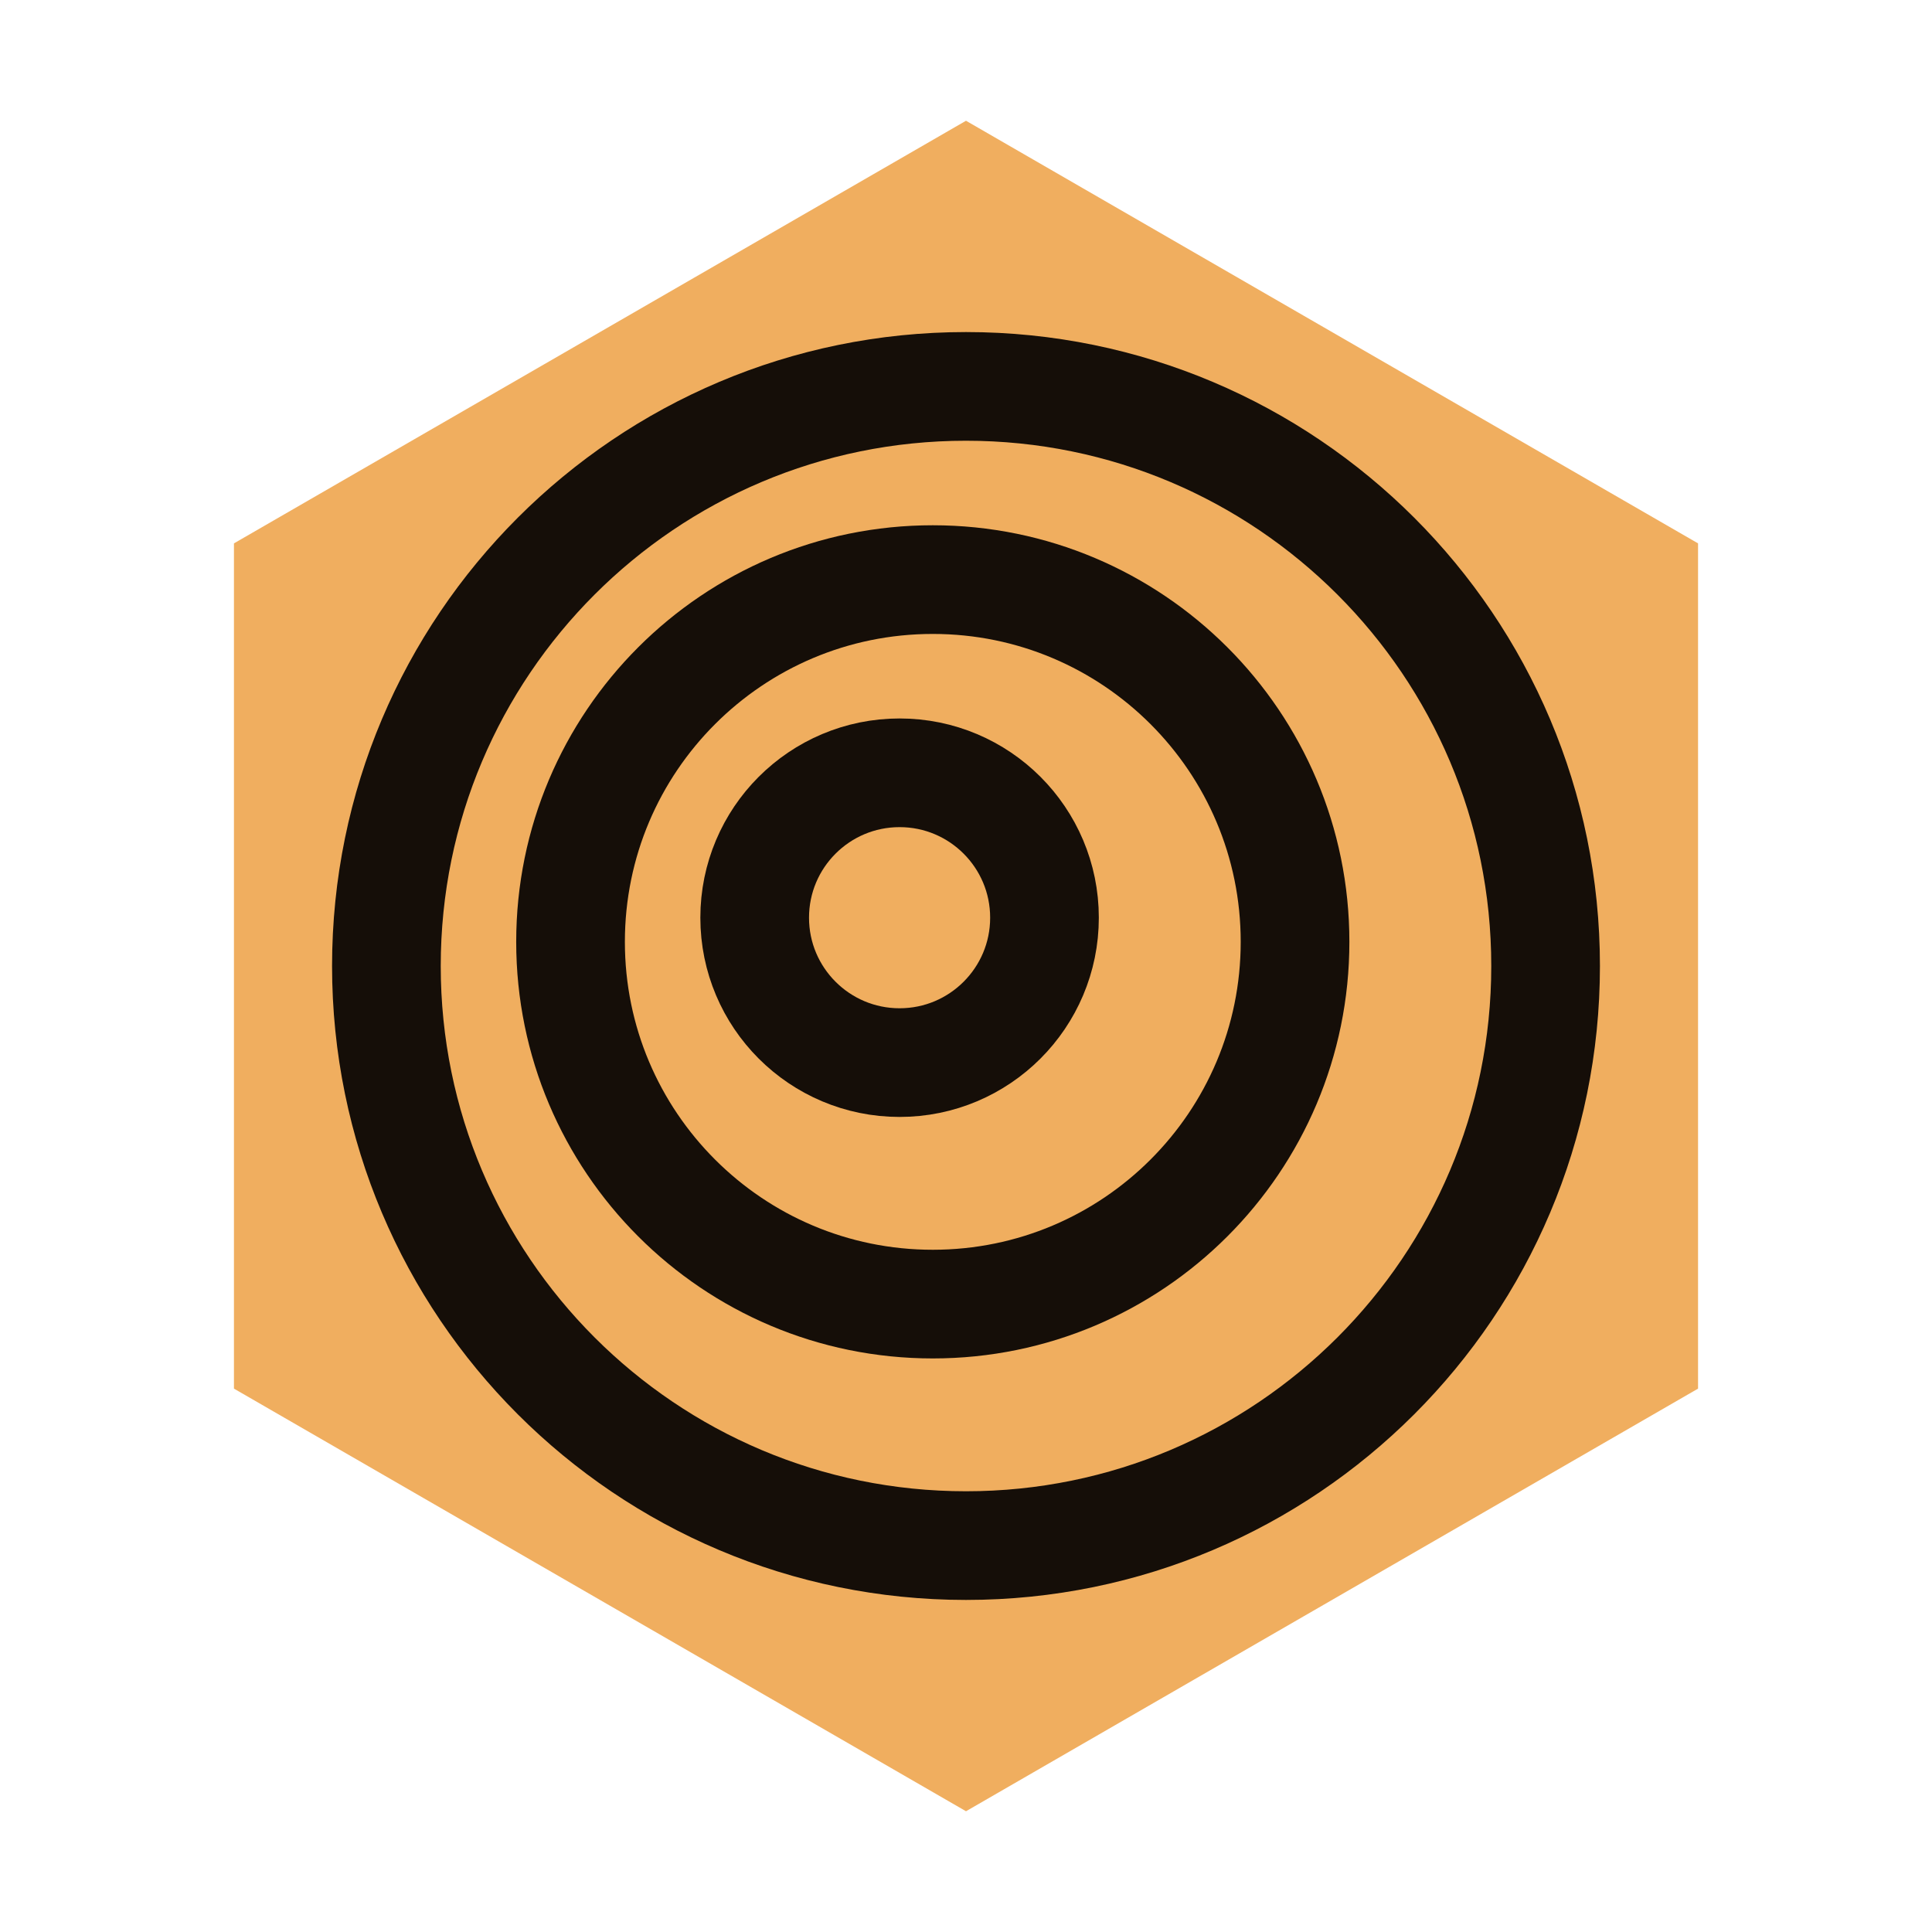
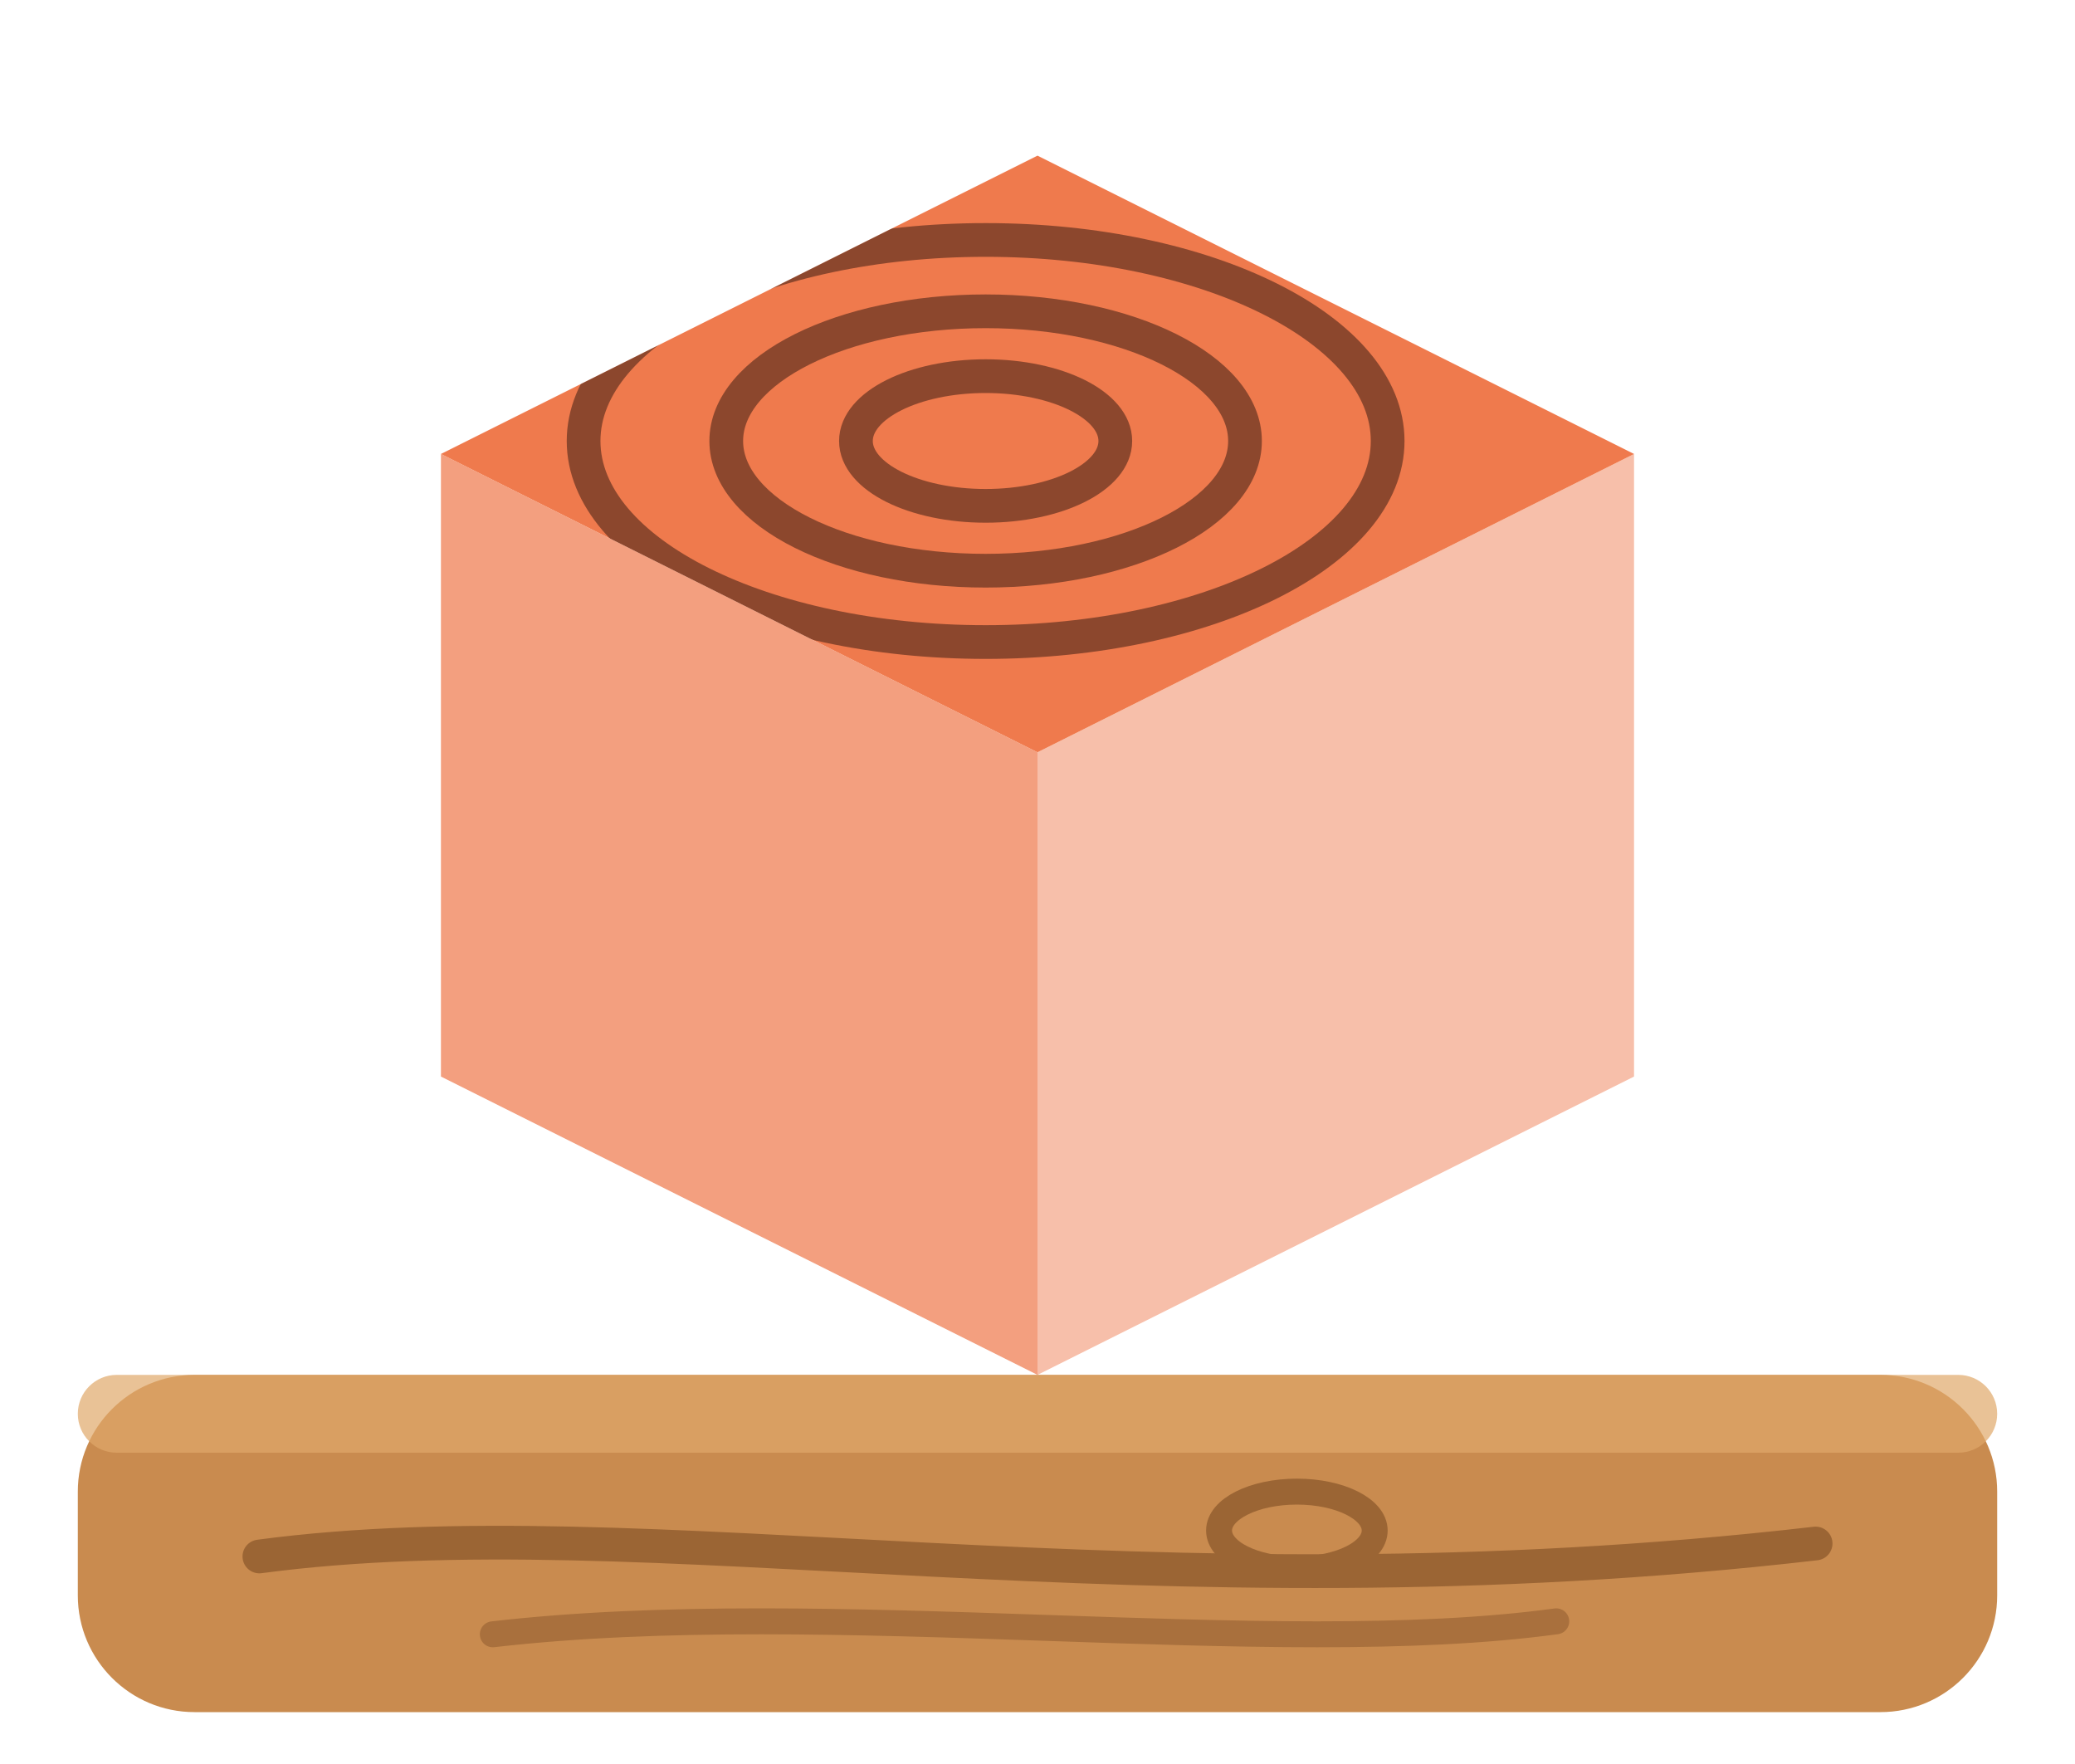
- <svg xmlns="http://www.w3.org/2000/svg" viewBox="0 0 64 64" width="64" height="64" role="img" aria-label="holzkube-manager">
+ <svg xmlns="http://www.w3.org/2000/svg" viewBox="20 40 160 136" width="160" height="136" role="img" aria-label="holzkube">
  <defs>
-     <clipPath id="hk-hex">
-       <polygon points="32.00,4.00 56.25,18.00 56.25,46.00 32.00,60.00 7.75,46.00 7.75,18.00" />
+     <clipPath id="holzkubetop">
+       <path d="M100 52 L146 75 L100 98 L54 75 Z" />
    </clipPath>
  </defs>
-   <g clip-path="url(#hk-hex)">
-     <rect width="64" height="64" fill="#F0AE5F" />
-     <g fill="none" stroke="#150E08" stroke-width="3.6">
-       <circle cx="29.8" cy="30.4" r="4.8" />
-       <circle cx="30.9" cy="31.2" r="12" />
-       <circle cx="32" cy="32" r="19.2" />
-     </g>
+   <path d="M100 52 L146 75 L100 98 L54 75 Z" fill="#EF7A4D" />
+   <path d="M54 75 L100 98 L100 146 L54 123 Z" fill="#EF7A4D" opacity=".72" />
+   <path d="M146 75 L100 98 L100 146 L146 123 Z" fill="#EF7A4D" opacity=".48" />
+   <g clip-path="url(#holzkubetop)" fill="none" stroke="#140806" stroke-width="2.6" opacity=".45">
+     <ellipse cx="96" cy="74" rx="10" ry="5" />
+     <ellipse cx="96" cy="74" rx="20" ry="10" />
+     <ellipse cx="96" cy="74" rx="31" ry="15.5" />
  </g>
+   <rect x="26" y="146" width="148" height="26" rx="9" fill="#C98B4F" />
+   <rect x="26" y="146" width="148" height="6" rx="3" fill="#E0A869" opacity=".7" />
+   <path d="M40 160 C70 156 108 165 160 159" stroke="#9B6534" stroke-width="2.6" fill="none" stroke-linecap="round" />
+   <path d="M58 166 C84 163 118 168 140 165" stroke="#9B6534" stroke-width="2" fill="none" stroke-linecap="round" opacity=".7" />
+   <ellipse cx="120" cy="158" rx="6" ry="3" stroke="#9B6534" stroke-width="2" fill="none" />
</svg>
